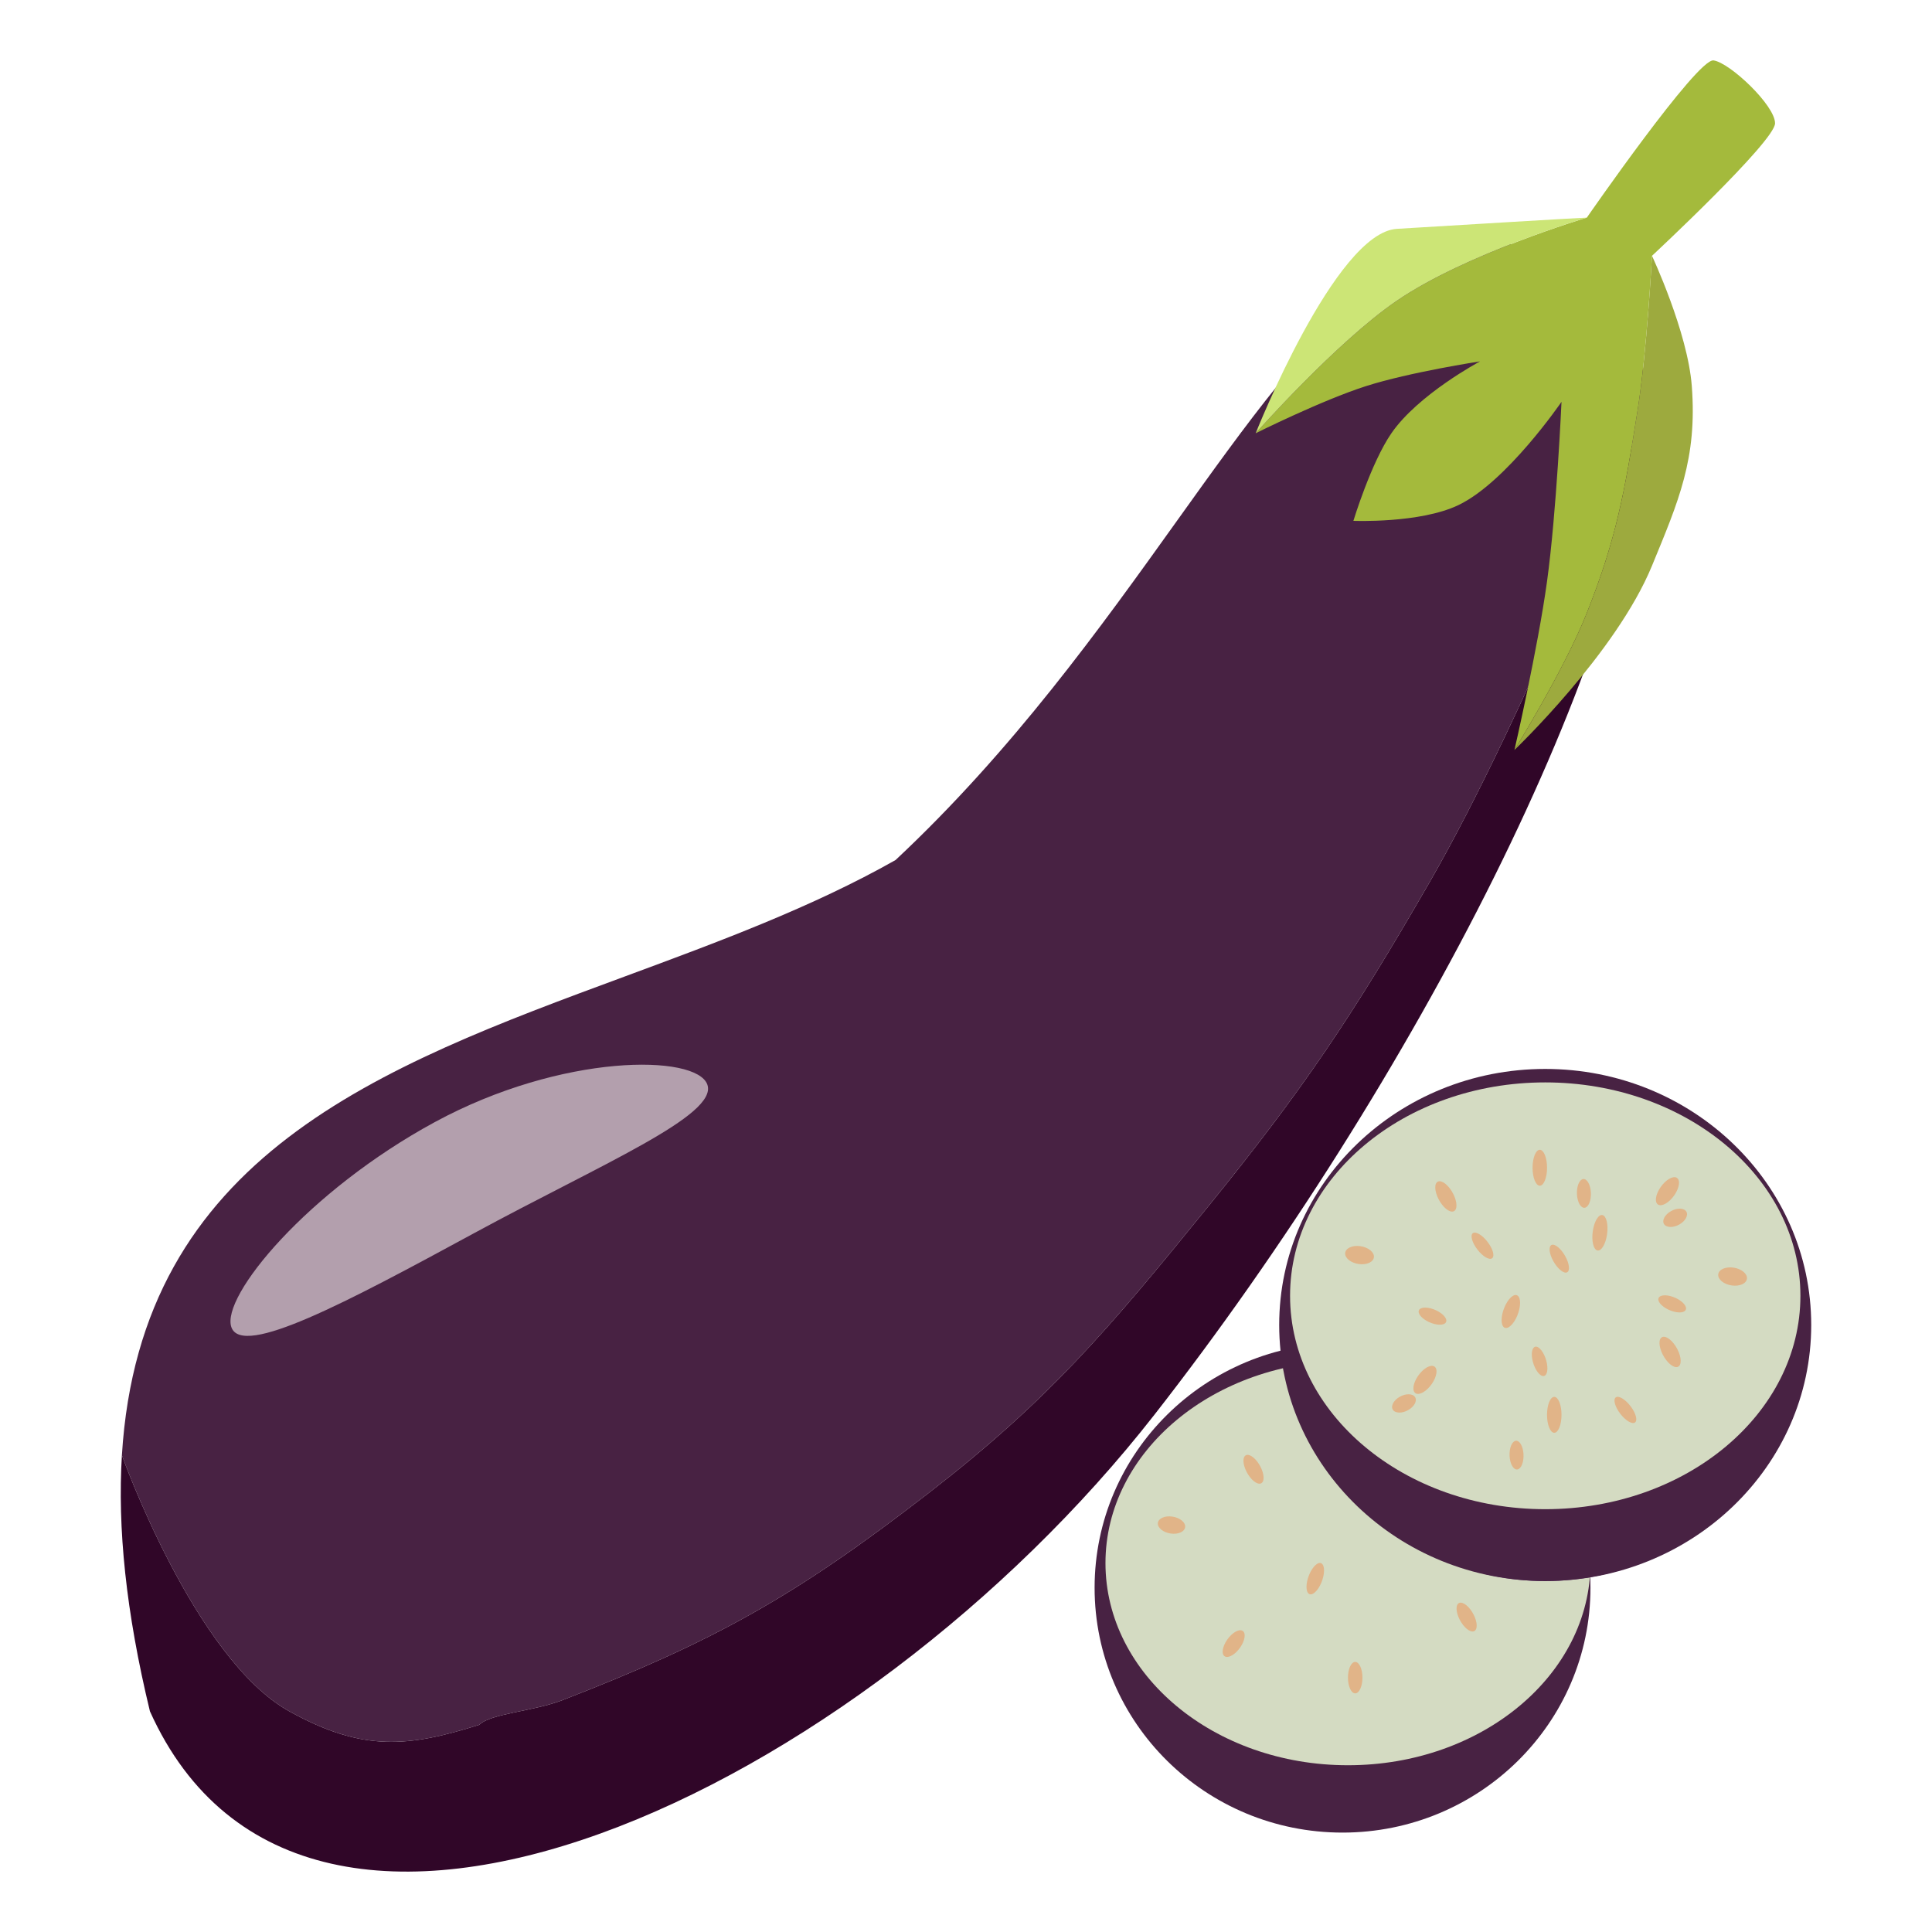
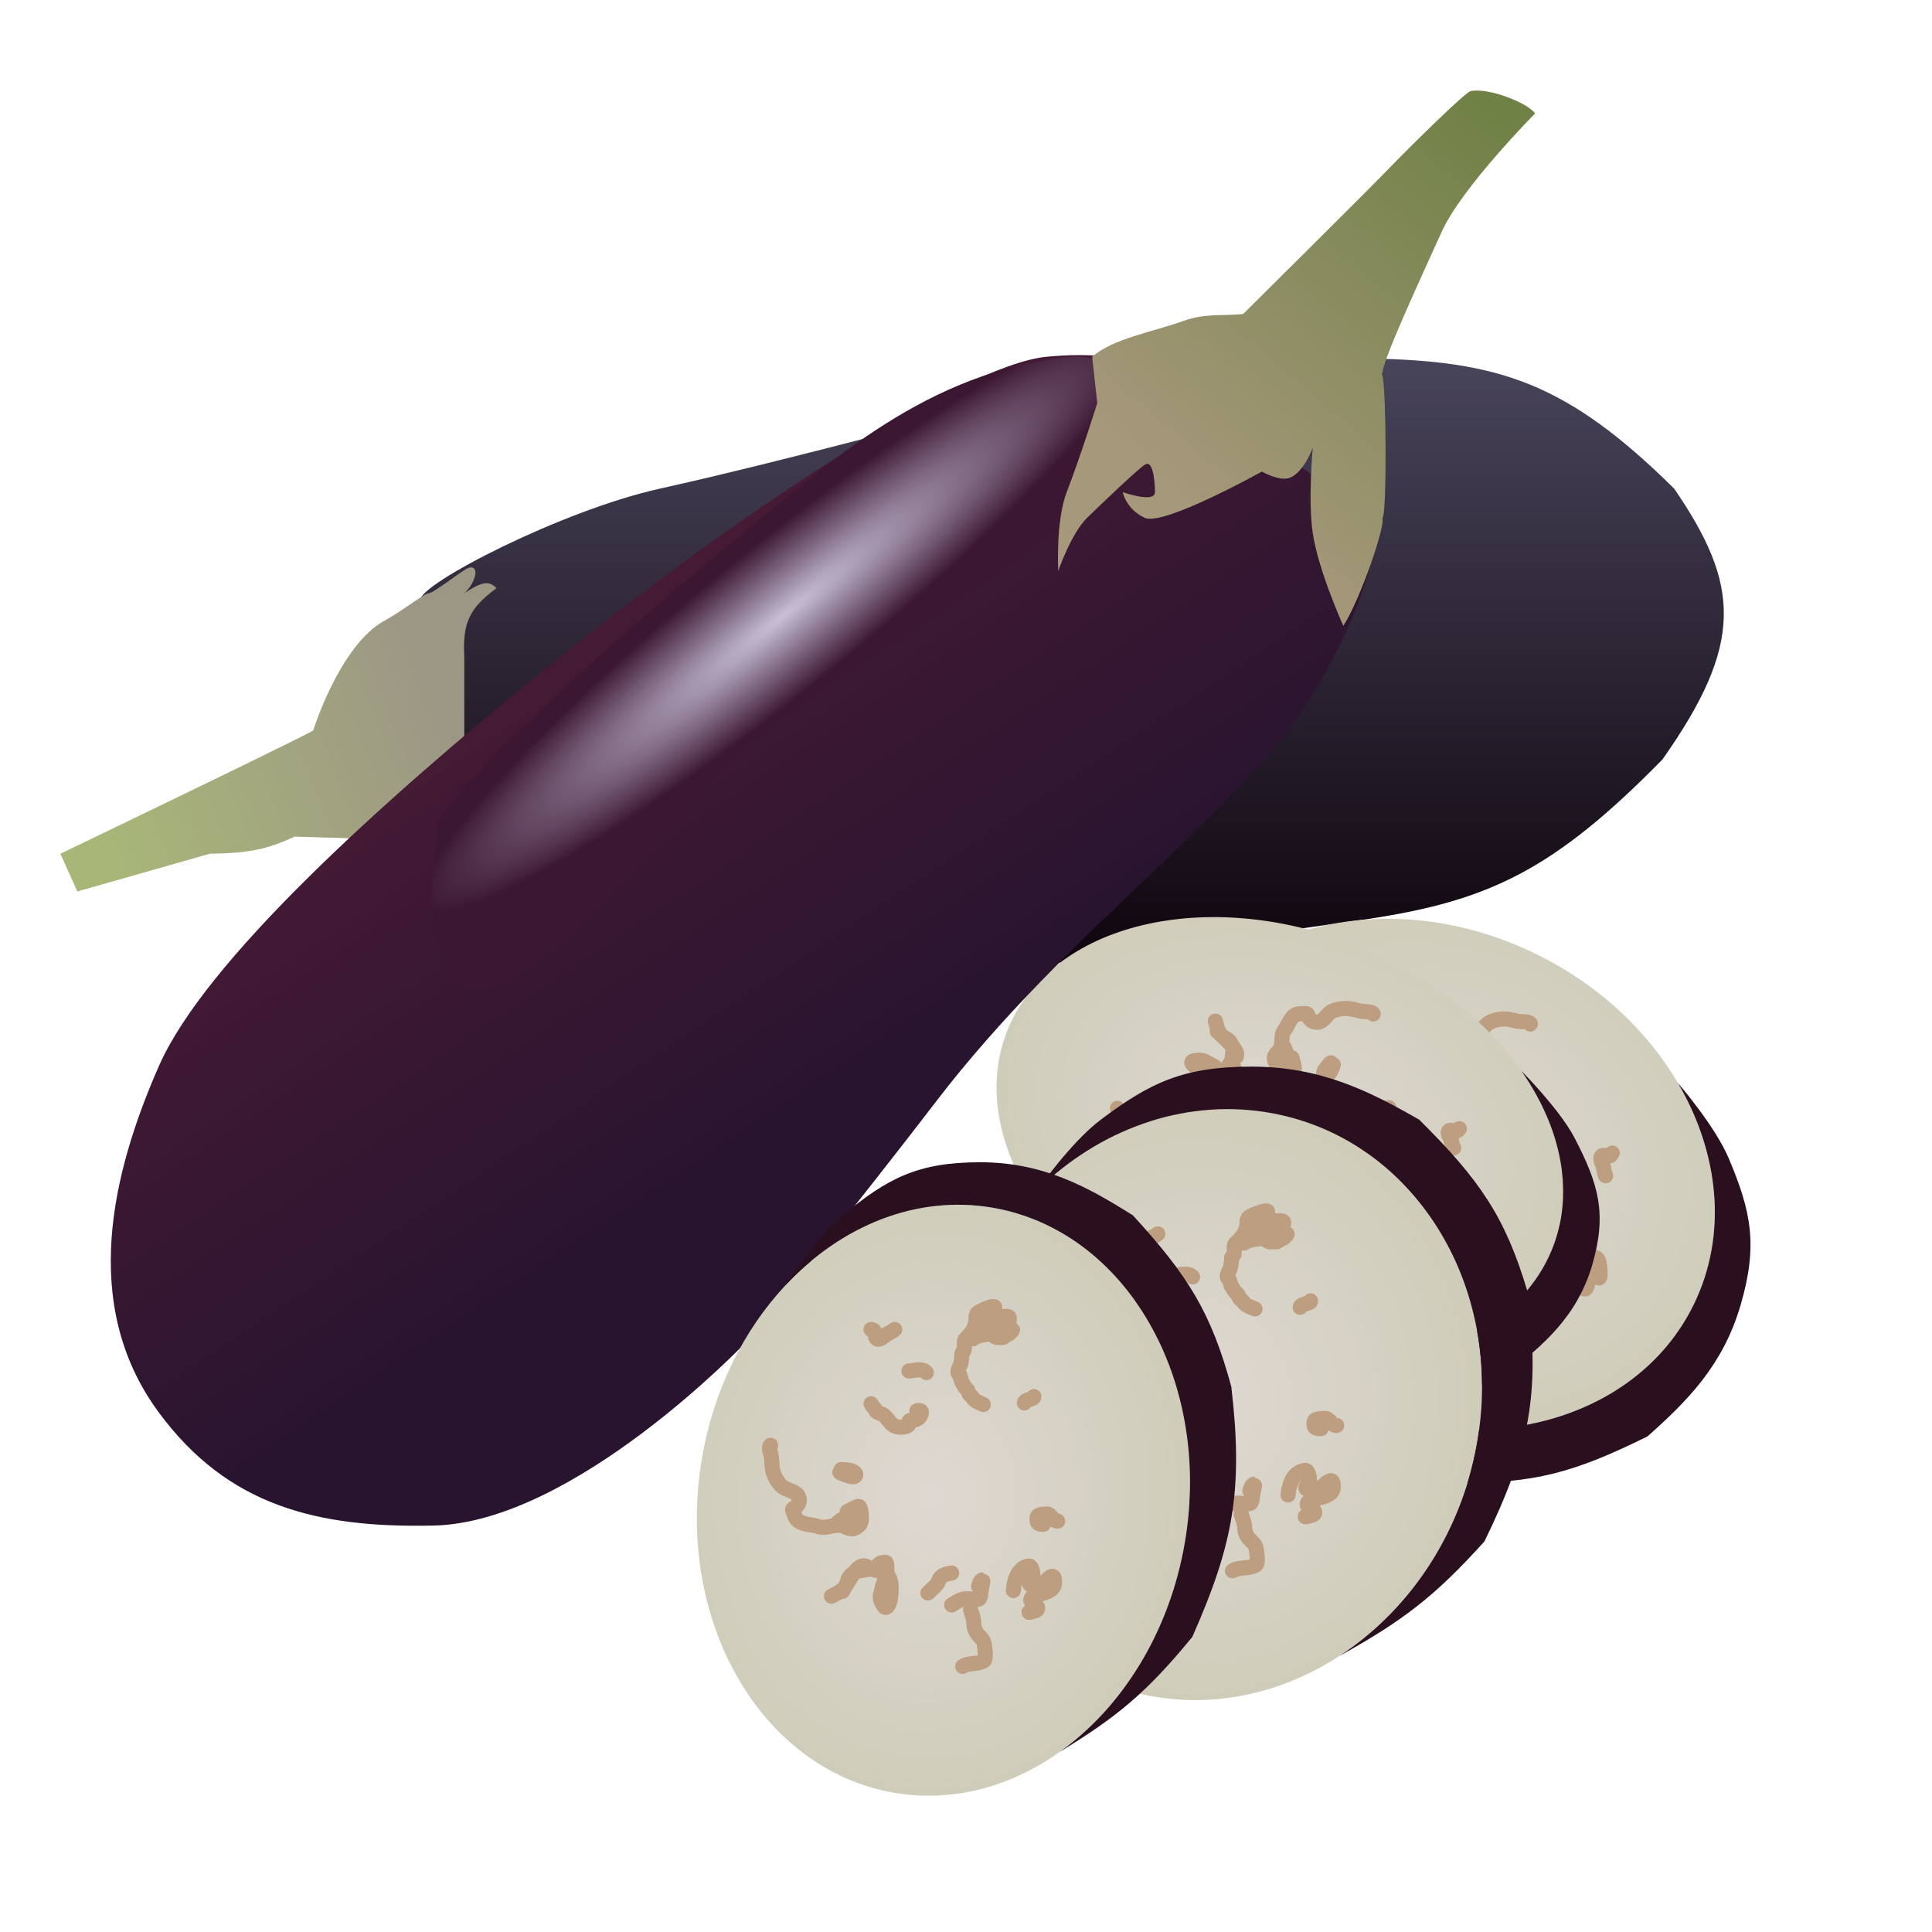
<svg xmlns="http://www.w3.org/2000/svg" width="64" height="64" viewBox="0 0 64 64" fill="none">
-   <path fill-rule="evenodd" clip-rule="evenodd" d="M54.484 13.683C54.551 11.455 54.02 9.786 52.746 8.921C47.015 6.037 43.635 10.76 39.002 17.234C36.464 20.782 33.55 24.855 29.666 28.49C26.912 30.05 23.786 31.205 20.686 32.351C12.577 35.347 4.648 38.277 4.038 48.207C4.038 48.207 6.445 54.95 9.584 56.69C12.041 58.052 13.545 57.867 15.878 57.136C16.238 56.764 17.677 56.69 18.636 56.318C23.63 54.381 26.305 52.908 30.745 49.472C34.739 46.382 36.698 44.064 40.037 39.948C43.172 36.084 44.779 33.693 47.351 29.234C50.629 23.552 54.484 13.683 54.484 13.683Z" fill="#482243" />
-   <path d="M4.967 56.69C10.123 68.148 28.527 59.294 38.239 46.868C46.817 35.892 54.253 21.418 54.484 13.683C54.484 13.683 50.629 23.552 47.351 29.234C44.779 33.693 43.172 36.084 40.037 39.948C36.698 44.064 34.739 46.382 30.745 49.472C26.305 52.908 23.63 54.381 18.636 56.318C17.677 56.69 16.238 56.764 15.878 57.136C13.545 57.867 12.041 58.052 9.584 56.69C6.445 54.95 4.038 48.207 4.038 48.207C3.891 50.597 4.168 53.391 4.967 56.69Z" fill="#300628" />
-   <path d="M50.168 24.844C50.168 24.844 53.535 21.636 54.724 18.742C55.607 16.595 56.226 15.19 56.043 12.79C55.907 10.995 54.724 8.474 54.724 8.474C54.724 8.474 54.559 11.628 54.245 13.608C53.819 16.296 53.544 17.849 52.566 20.305C51.81 22.205 50.168 24.844 50.168 24.844Z" fill="#9DAA3E" />
-   <path fill-rule="evenodd" clip-rule="evenodd" d="M52.566 7.209C52.566 7.209 48.555 8.402 46.272 9.962C44.266 11.333 41.596 14.352 41.596 14.352C41.596 14.352 43.79 13.257 45.252 12.79C46.703 12.327 49.029 11.971 49.029 11.971C49.029 11.971 46.983 13.06 46.092 14.352C45.417 15.33 44.833 17.254 44.833 17.254C44.833 17.254 47.033 17.343 48.31 16.733C49.91 15.969 51.727 13.311 51.727 13.311C51.727 13.311 51.564 16.96 51.247 19.263C50.944 21.472 50.168 24.844 50.168 24.844C50.168 24.844 51.81 22.205 52.566 20.305C53.544 17.849 53.819 16.296 54.245 13.608C54.559 11.628 54.724 8.474 54.724 8.474C54.724 8.474 58.801 4.679 58.801 4.084C58.801 3.489 57.302 2.075 56.763 2.001C56.223 1.926 52.566 7.209 52.566 7.209Z" fill="#A4BA3C" />
-   <path d="M52.566 7.209C52.422 7.209 48.31 7.457 46.272 7.581C44.233 7.705 41.596 14.352 41.596 14.352C41.596 14.352 44.266 11.333 46.272 9.962C48.555 8.402 52.566 7.209 52.566 7.209Z" fill="#CCE576" />
-   <ellipse cx="44.473" cy="52.597" rx="8.213" ry="8.11" fill="#482243" />
-   <ellipse cx="44.653" cy="51.779" rx="8.033" ry="6.697" fill="#D4DBC2" />
-   <ellipse cx="44.473" cy="47.761" rx="0.18" ry="0.595" fill="#F9F8D0" />
-   <ellipse cx="44.893" cy="55.574" rx="0.24" ry="0.521" fill="#E1B488" />
-   <ellipse cx="0.24" cy="0.545" rx="0.24" ry="0.545" transform="matrix(0.842734 0.53833 -0.383031 0.923735 43.5767 51.6626)" fill="#E1B488" />
-   <ellipse cx="0.23" cy="0.563" rx="0.23" ry="0.563" transform="matrix(0.976709 0.21457 -0.141176 0.989985 46.2297 49.2098)" fill="#F9F8D0" />
-   <ellipse cx="0.25" cy="0.526" rx="0.25" ry="0.526" transform="matrix(0.715406 -0.698709 0.535439 0.844574 48.1233 53.2982)" fill="#E1B488" />
-   <ellipse cx="0.25" cy="0.526" rx="0.25" ry="0.526" transform="matrix(0.715406 -0.698709 0.535439 0.844574 41.0642 48.4021)" fill="#E1B488" />
-   <ellipse cx="0.258" cy="0.512" rx="0.258" ry="0.512" transform="matrix(-0.612797 -0.790241 0.641882 -0.766804 40.6965 55.0429)" fill="#E1B488" />
-   <ellipse cx="0.258" cy="0.512" rx="0.258" ry="0.512" transform="matrix(-0.612797 -0.790241 0.641882 -0.766804 48.3308 49.103)" fill="#F9F8D0" />
-   <ellipse cx="0.282" cy="0.457" rx="0.282" ry="0.457" transform="matrix(0.0922623 -0.995735 0.989965 0.14131 50.0732 51.4104)" fill="#F9F8D0" />
-   <ellipse cx="0.282" cy="0.457" rx="0.282" ry="0.457" transform="matrix(0.0922623 -0.995735 0.989965 0.14131 38.3293 50.7357)" fill="#E1B488" />
-   <ellipse cx="51.188" cy="44.115" rx="8.453" ry="8.259" fill="#511F6A" />
-   <ellipse cx="51.188" cy="42.925" rx="8.453" ry="7.069" fill="#E7E6C3" />
-   <ellipse cx="51.187" cy="43.892" rx="8.812" ry="8.482" fill="#482243" />
-   <ellipse cx="51.188" cy="42.925" rx="8.453" ry="7.069" fill="#D4DBC2" />
-   <ellipse cx="51.008" cy="38.683" rx="0.24" ry="0.595" fill="#E1B488" />
-   <ellipse cx="51.487" cy="46.868" rx="0.24" ry="0.595" fill="#E1B488" />
-   <ellipse cx="0.253" cy="0.573" rx="0.253" ry="0.573" transform="matrix(0.842734 0.53833 -0.383031 0.923735 50.0549 42.7799)" fill="#E1B488" />
-   <ellipse cx="0.242" cy="0.592" rx="0.242" ry="0.592" transform="matrix(0.976709 0.21457 -0.141176 0.989985 52.8467 40.1989)" fill="#E1B488" />
-   <ellipse cx="0.263" cy="0.554" rx="0.263" ry="0.554" transform="matrix(0.715406 -0.698709 0.535439 0.844574 54.8391 44.5009)" fill="#E1B488" />
-   <ellipse cx="0.263" cy="0.554" rx="0.263" ry="0.554" transform="matrix(0.715406 -0.698709 0.535439 0.844574 47.4111 39.3491)" fill="#E1B488" />
-   <ellipse cx="0.271" cy="0.538" rx="0.271" ry="0.538" transform="matrix(-0.612797 -0.790241 0.641882 -0.766804 47.0242 46.3368)" fill="#E1B488" />
-   <ellipse cx="0.271" cy="0.538" rx="0.271" ry="0.538" transform="matrix(-0.612797 -0.790241 0.641882 -0.766804 55.0574 40.0866)" fill="#E1B488" />
-   <ellipse cx="0.297" cy="0.481" rx="0.297" ry="0.481" transform="matrix(0.0922623 -0.995735 0.989965 0.14131 56.8906 42.5145)" fill="#E1B488" />
-   <ellipse cx="0.297" cy="0.481" rx="0.297" ry="0.481" transform="matrix(0.0922623 -0.995735 0.989965 0.14131 44.5332 41.8045)" fill="#E1B488" />
-   <ellipse cx="49.109" cy="41.266" rx="0.211" ry="0.524" transform="rotate(-37.6781 49.109 41.2661)" fill="#E1B488" />
-   <ellipse cx="53.843" cy="46.706" rx="0.211" ry="0.524" transform="rotate(-37.6781 53.8426 46.7058)" fill="#E1B488" />
-   <ellipse cx="0.223" cy="0.504" rx="0.223" ry="0.504" transform="matrix(0.996028 -0.0890341 0.261457 0.965215 50.6477 44.63)" fill="#E1B488" />
-   <ellipse cx="0.213" cy="0.521" rx="0.213" ry="0.521" transform="matrix(0.904174 -0.427165 0.493368 0.869821 51.2036 41.3326)" fill="#E1B488" />
-   <ellipse cx="0.232" cy="0.487" rx="0.232" ry="0.487" transform="matrix(0.139145 -0.990272 0.940001 0.341171 54.9033 43.2561)" fill="#E1B488" />
-   <ellipse cx="0.232" cy="0.487" rx="0.232" ry="0.487" transform="matrix(0.139145 -0.990272 0.940001 0.341171 46.9631 43.6631)" fill="#E1B488" />
-   <ellipse cx="0.239" cy="0.473" rx="0.239" ry="0.473" transform="matrix(-0.968017 -0.250885 0.0393331 -0.999226 50.4502 48.7353)" fill="#E1B488" />
-   <ellipse cx="0.239" cy="0.473" rx="0.239" ry="0.473" transform="matrix(-0.968017 -0.250885 0.0393331 -0.999226 52.6821 40.0659)" fill="#E1B488" />
-   <ellipse cx="0.261" cy="0.423" rx="0.261" ry="0.423" transform="matrix(-0.535596 -0.844475 0.869887 -0.49325 55.2637 40.7705)" fill="#E1B488" />
-   <ellipse cx="0.261" cy="0.423" rx="0.261" ry="0.423" transform="matrix(-0.535596 -0.844475 0.869887 -0.49325 46.2798 46.9195)" fill="#E1B488" />
-   <path d="M23.432 35.93C23.79 36.947 19.914 38.565 15.698 40.854C11.481 43.143 8.024 44.983 7.665 43.966C7.307 42.95 10.184 39.461 14.401 37.172C18.617 34.884 23.074 34.914 23.432 35.93Z" fill="#B39FAD" />
+   <path d="M21.845 16.19C18.634 16.902 13.908 19.331 13.918 19.88V28.623L28.928 32.767L45.343 30.439C49.318 29.834 51.468 28.829 55.069 25.16C57.791 21.303 57.638 19.372 55.462 16.19C51.907 12.671 49.642 11.947 45.343 11.876L32.863 13.408C32.863 13.408 26.177 15.23 21.845 16.19Z" fill="url(#paint0_linear_186_72)" />
+   <path d="M43.819 46.185C41.115 44.854 39.196 42.643 38.372 40.248C37.724 38.364 37.755 36.367 38.617 34.595C40.575 30.571 46.079 29.237 50.91 31.615C52.969 32.628 54.573 34.151 55.584 35.877C56.948 38.203 57.236 40.896 56.112 43.205C54.154 47.229 48.65 48.563 43.819 46.185Z" fill="url(#paint1_radial_186_72)" />
+   <path d="M56.112 43.205C54.154 47.229 48.65 48.563 43.819 46.185C41.115 44.854 39.196 42.643 38.372 40.248C38.94 42.392 39.427 43.554 40.759 45.528C43.298 47.703 44.921 48.529 48.271 49.108C50.797 49.161 52.171 48.773 54.575 47.583C55.897 46.409 57.08 45.223 57.661 43.228C58.243 41.233 58.007 40.121 57.263 38.364C56.806 37.285 55.584 35.877 55.584 35.877C56.948 38.203 57.236 40.896 56.112 43.205Z" fill="#2A101F" />
+   <path d="M49.676 42.382C49.796 42.435 49.687 42.713 49.789 42.743" stroke="#BD9E81" stroke-width="0.5" stroke-linecap="round" />
+   <path d="M50.007 41.061C50.085 40.977 50.169 40.846 50.28 40.802C50.321 40.786 50.391 40.766 50.424 40.736C50.483 40.682 50.576 40.732 50.653 40.677C50.728 40.623 50.82 40.622 50.908 40.592C50.969 40.571 51.141 40.612 51.179 40.578C51.286 40.484 51.441 40.708 51.544 40.752C51.63 40.788 51.711 40.83 51.8 40.857C51.868 40.877 51.864 40.954 51.917 40.973C51.974 40.994 52.034 41.008 52.093 41.026C52.234 41.068 52.219 41.087 52.296 41.219C52.385 41.375 52.506 41.502 52.665 41.59C52.761 41.643 52.895 41.639 52.948 41.744C52.979 41.804 53.059 42.375 52.96 42.333C52.77 42.252 52.672 42.224 52.613 42.427C52.596 42.482 52.577 42.667 52.522 42.697C52.481 42.719 52.356 42.633 52.311 42.619C52.13 42.565 52.121 42.54 52.117 42.346C52.114 42.179 52.117 42.083 52.16 41.919C52.192 41.795 52.23 41.55 52.194 41.426C52.174 41.355 52.146 41.34 52.213 41.362C52.287 41.386 52.376 41.396 52.437 41.446C52.542 41.533 52.877 42.263 52.542 42.108C52.314 42.003 52.315 41.836 52.321 41.615C52.325 41.483 52.43 41.867 52.423 41.999C52.419 42.09 52.429 42.201 52.404 42.289C52.389 42.342 52.322 42.35 52.296 42.398C52.272 42.444 52.252 42.541 52.176 42.518C52.11 42.499 52.083 42.394 52.093 42.336C52.102 42.28 52.061 42.08 52.013 42.236C51.987 42.319 51.976 42.424 51.988 42.509C51.997 42.575 52.099 42.741 52.099 42.674C52.1 42.552 51.914 42.414 51.942 42.291C51.955 42.237 51.972 42.182 51.989 42.129C52.019 42.042 52.1 42.039 52.158 41.973C52.247 41.871 52.393 41.792 52.449 41.677" stroke="#BD9E81" stroke-width="0.5" stroke-linecap="round" />
+   <path d="M53.189 38.949C53.127 38.821 53.138 38.675 53.076 38.546C53.045 38.481 52.98 38.313 53.09 38.277C53.171 38.251 53.212 38.34 53.281 38.279C53.303 38.26 53.33 38.295 53.352 38.276C53.378 38.252 53.391 38.225 53.408 38.196" stroke="#BD9E81" stroke-width="0.5" stroke-linecap="round" />
+   <path d="M51.75 39.013C51.709 39.191 51.728 39.474 51.539 39.551" stroke="#BD9E81" stroke-width="0.5" stroke-linecap="round" />
+   <path d="M50.42 38.891C50.413 39.044 50.36 39.067 50.237 38.958C50.159 38.888 50.152 38.78 50.158 38.676C50.161 38.643 50.196 38.59 50.178 38.558C50.155 38.516 50.081 38.538 50.056 38.497C49.993 38.396 50.056 38.21 50.103 38.117C50.202 37.919 50.436 37.914 50.597 37.797C50.669 37.744 50.731 37.591 50.816 37.586C50.906 37.581 50.986 37.516 51.071 37.501" stroke="#BD9E81" stroke-width="0.5" stroke-linecap="round" />
+   <path d="M49.199 35.962C49.256 35.723 49.088 36.013 49.032 36.078C49.008 36.105 48.912 36.266 48.938 36.315C49.005 36.438 49.138 36.269 49.164 36.222C49.213 36.134 49.35 35.741 49.235 36.027" stroke="#BD9E81" stroke-width="0.5" stroke-linecap="round" />
+   <path d="M47.898 35.739C47.864 35.58 47.978 36.138 47.963 36.153C47.9 36.214 47.642 36.154 47.566 36.132C47.387 36.079 47.33 35.99 47.304 35.811C47.28 35.641 47.508 35.461 47.606 35.337C47.672 35.255 47.742 35.717 47.758 35.793C47.771 35.854 47.675 36.167 47.628 36.105C47.529 35.975 47.548 35.725 47.535 35.571C47.52 35.398 47.567 35.285 47.583 35.124C47.601 34.956 47.594 34.816 47.697 34.672C47.834 34.48 47.915 34.111 48.162 34.043C48.242 34.022 48.314 34.026 48.394 34.018C48.493 34.009 48.481 34.017 48.513 34.12C48.556 34.259 48.664 34.342 48.814 34.33C49.002 34.314 49.132 34.017 49.278 33.911C49.427 33.802 49.67 33.751 49.854 33.755C50.039 33.758 50.196 33.831 50.377 33.843C50.444 33.848 50.678 33.833 50.694 33.922" stroke="#BD9E81" stroke-width="0.5" stroke-linecap="round" />
+   <path d="M45.382 34.445C45.421 34.633 45.441 34.875 45.592 35.014C45.66 35.077 45.749 35.109 45.811 35.179C45.898 35.279 45.938 35.468 45.918 35.597C45.893 35.762 45.879 35.939 45.887 36.106C45.891 36.199 45.986 36.273 45.97 36.355C45.954 36.439 45.981 36.512 45.87 36.495C45.635 36.46 45.438 36.336 45.26 36.186C45.186 36.125 45.099 36.105 45.025 36.044C44.944 35.978 44.786 35.959 44.69 35.987C44.641 36.001 44.545 36.006 44.528 36.062C44.498 36.165 44.731 36.286 44.801 36.314C45.139 36.45 45.558 36.609 45.741 36.19C45.811 36.029 45.849 35.963 45.98 35.849C46.148 35.702 45.959 35.425 45.853 35.307C45.717 35.156 45.572 34.975 45.43 34.842" stroke="#BD9E81" stroke-width="0.5" stroke-linecap="round" />
+   <path d="M44.589 37.54C44.654 37.66 44.708 37.792 44.782 37.907C44.825 37.972 44.889 37.996 44.937 38.053C45.032 38.166 45.017 38.345 44.997 38.48" stroke="#BD9E81" stroke-width="0.5" stroke-linecap="round" />
+   <path d="M43.993 38.182C44.037 38.355 44.102 38.536 44.05 38.714C44.016 38.831 43.96 38.942 43.928 39.06C43.897 39.178 44.124 39.223 44.209 39.271C44.236 39.286 44.494 39.417 44.496 39.411C44.527 39.325 44.375 39.239 44.322 39.208" stroke="#BD9E81" stroke-width="0.5" stroke-linecap="round" />
+   <path d="M43.666 38.74C43.513 38.74 43.358 38.753 43.21 38.713C43.106 38.685 42.983 38.682 42.881 38.716C42.704 38.774 42.637 38.873 42.448 38.848C42.364 38.837 41.97 38.789 41.939 38.681C41.872 38.452 42.03 38.196 41.955 37.958" stroke="#BD9E81" stroke-width="0.5" stroke-linecap="round" />
+   <path d="M43.875 40.276C44.168 40.394 44.561 40.618 44.505 40.997C44.487 41.115 44.138 41.06 44.077 40.985C44.033 40.93 43.938 40.777 43.886 40.902C43.83 41.039 43.804 41.215 43.86 41.357C43.891 41.437 44.09 41.729 43.846 41.685C43.612 41.643 43.551 41.548 43.518 41.313C43.499 41.181 43.584 40.771 43.412 40.74C43.294 40.719 43.21 40.921 43.093 40.886C43.019 40.864 43.035 40.729 43.035 40.669C43.034 40.579 43.049 40.515 43.06 40.634" stroke="#BD9E81" stroke-width="0.5" stroke-linecap="round" />
+   <path d="M45.681 41.85C45.741 41.666 45.778 41.645 45.955 41.713C46.055 41.752 45.992 41.967 45.978 42.043C45.95 42.196 45.696 42.173 45.65 42.332" stroke="#BD9E81" stroke-width="0.5" stroke-linecap="round" />
+   <path d="M39.185 43.887C36.461 42.628 34.475 40.642 33.565 38.543C32.85 36.891 32.8 35.169 33.581 33.676C35.355 30.286 40.74 29.36 45.609 31.608C47.683 32.566 49.329 33.945 50.398 35.475C51.838 37.537 52.231 39.872 51.213 41.818C49.439 45.209 44.054 46.135 39.185 43.887Z" fill="url(#paint2_radial_186_72)" />
+   <path d="M51.213 41.818C49.439 45.209 44.054 46.135 39.185 43.887C36.461 42.628 34.475 40.642 33.565 38.543C34.212 40.415 34.74 41.438 36.135 43.195C38.731 45.175 40.368 45.953 43.701 46.59C46.199 46.739 47.542 46.46 49.87 45.532C51.128 44.573 52.25 43.598 52.745 41.901C53.239 40.204 52.961 39.235 52.156 37.688C51.661 36.74 50.398 35.475 50.398 35.475C51.838 37.537 52.231 39.872 51.213 41.818Z" fill="#2A101F" />
+   <path d="M44.821 40.845C44.942 40.896 44.846 41.131 44.948 41.161" stroke="#BD9E81" stroke-width="0.5" stroke-linecap="round" />
+   <path d="M45.095 39.719C45.169 39.65 45.246 39.541 45.354 39.507C45.394 39.495 45.462 39.48 45.493 39.456C45.55 39.412 45.644 39.458 45.718 39.414C45.79 39.371 45.881 39.374 45.967 39.351C46.026 39.336 46.198 39.378 46.234 39.351C46.335 39.274 46.497 39.473 46.602 39.515C46.688 39.55 46.769 39.59 46.859 39.616C46.927 39.636 46.925 39.703 46.978 39.721C47.036 39.742 47.096 39.757 47.154 39.774C47.295 39.816 47.282 39.832 47.362 39.949C47.457 40.087 47.582 40.202 47.743 40.284C47.839 40.334 47.971 40.336 48.028 40.428C48.061 40.482 48.163 40.977 48.064 40.937C47.873 40.859 47.775 40.831 47.724 41.004C47.71 41.051 47.698 41.209 47.645 41.233C47.606 41.251 47.479 41.171 47.434 41.157C47.252 41.103 47.243 41.081 47.231 40.914C47.222 40.77 47.221 40.687 47.256 40.547C47.283 40.441 47.31 40.232 47.271 40.123C47.248 40.061 47.22 40.047 47.287 40.069C47.361 40.093 47.449 40.105 47.511 40.151C47.619 40.23 47.978 40.873 47.641 40.726C47.412 40.626 47.406 40.482 47.404 40.292C47.402 40.178 47.521 40.513 47.52 40.627C47.519 40.705 47.534 40.802 47.513 40.876C47.499 40.921 47.433 40.925 47.41 40.966C47.389 41.005 47.373 41.087 47.297 41.065C47.23 41.045 47.2 40.954 47.207 40.904C47.214 40.857 47.166 40.682 47.124 40.815C47.102 40.885 47.095 40.975 47.11 41.05C47.121 41.106 47.229 41.253 47.227 41.196C47.222 41.091 47.033 40.964 47.056 40.859C47.066 40.813 47.081 40.766 47.096 40.722C47.122 40.647 47.202 40.649 47.257 40.594C47.341 40.51 47.482 40.447 47.532 40.351" stroke="#BD9E81" stroke-width="0.5" stroke-linecap="round" />
+   <path d="M48.155 38.027C48.089 37.914 48.094 37.789 48.027 37.675C47.994 37.618 47.924 37.47 48.031 37.444C48.109 37.424 48.154 37.503 48.219 37.453C48.24 37.437 48.268 37.469 48.289 37.453C48.314 37.434 48.326 37.411 48.342 37.386" stroke="#BD9E81" stroke-width="0.5" stroke-linecap="round" />
+   <path d="M46.735 38.024C46.702 38.176 46.732 38.42 46.548 38.479" stroke="#BD9E81" stroke-width="0.5" stroke-linecap="round" />
+   <path d="M45.417 37.864C45.417 37.996 45.365 38.014 45.239 37.914C45.159 37.851 45.147 37.758 45.15 37.669C45.151 37.64 45.183 37.596 45.164 37.567C45.14 37.53 45.068 37.546 45.041 37.51C44.976 37.42 45.03 37.262 45.073 37.184C45.163 37.017 45.394 37.022 45.548 36.928C45.618 36.885 45.673 36.755 45.756 36.755C45.844 36.754 45.921 36.701 46.005 36.692" stroke="#BD9E81" stroke-width="0.5" stroke-linecap="round" />
+   <path d="M44.093 35.288C44.14 35.084 43.986 35.328 43.933 35.38C43.91 35.403 43.822 35.538 43.85 35.582C43.921 35.69 44.045 35.55 44.069 35.51C44.114 35.437 44.234 35.103 44.131 35.345" stroke="#BD9E81" stroke-width="0.5" stroke-linecap="round" />
+   <path d="M42.8 35.042C42.76 34.904 42.895 35.39 42.88 35.402C42.82 35.452 42.563 35.39 42.487 35.367C42.309 35.315 42.248 35.236 42.215 35.08C42.184 34.933 42.403 34.786 42.495 34.684C42.556 34.615 42.645 35.017 42.664 35.083C42.679 35.136 42.596 35.402 42.547 35.347C42.445 35.231 42.454 35.016 42.434 34.882C42.412 34.733 42.454 34.637 42.464 34.499C42.474 34.354 42.462 34.234 42.558 34.114C42.685 33.954 42.751 33.639 42.992 33.59C43.07 33.575 43.142 33.581 43.221 33.578C43.318 33.574 43.306 33.581 43.342 33.671C43.39 33.792 43.5 33.869 43.648 33.864C43.833 33.858 43.949 33.607 44.09 33.522C44.233 33.434 44.471 33.4 44.653 33.41C44.836 33.421 44.994 33.49 45.173 33.508C45.24 33.515 45.47 33.511 45.49 33.589" stroke="#BD9E81" stroke-width="0.5" stroke-linecap="round" />
+   <path d="M40.261 33.824C40.307 33.987 40.337 34.196 40.491 34.323C40.56 34.38 40.65 34.411 40.714 34.474C40.804 34.563 40.851 34.728 40.837 34.839C40.819 34.98 40.811 35.132 40.826 35.277C40.834 35.357 40.931 35.425 40.919 35.495C40.906 35.567 40.935 35.631 40.825 35.612C40.592 35.572 40.392 35.457 40.21 35.32C40.135 35.264 40.048 35.243 39.972 35.188C39.89 35.128 39.733 35.105 39.639 35.125C39.591 35.135 39.496 35.135 39.482 35.183C39.456 35.271 39.692 35.385 39.761 35.412C40.101 35.543 40.521 35.697 40.685 35.343C40.748 35.207 40.783 35.151 40.908 35.058C41.068 34.939 40.87 34.692 40.76 34.586C40.62 34.451 40.47 34.288 40.324 34.167" stroke="#BD9E81" stroke-width="0.5" stroke-linecap="round" />
+   <path d="M39.601 36.461C39.671 36.567 39.729 36.683 39.807 36.785C39.852 36.843 39.917 36.867 39.966 36.917C40.064 37.019 40.056 37.172 40.043 37.288" stroke="#BD9E81" stroke-width="0.5" stroke-linecap="round" />
+   <path d="M39.037 36.99C39.087 37.141 39.159 37.3 39.115 37.452C39.086 37.551 39.034 37.644 39.008 37.745C38.982 37.845 39.208 37.893 39.294 37.938C39.321 37.952 39.582 38.076 39.584 38.071C39.611 37.998 39.457 37.917 39.403 37.888" stroke="#BD9E81" stroke-width="0.5" stroke-linecap="round" />
+   <path d="M38.737 37.458C38.587 37.452 38.434 37.457 38.285 37.416C38.182 37.388 38.06 37.38 37.961 37.405C37.789 37.448 37.726 37.53 37.539 37.502C37.454 37.489 37.064 37.431 37.028 37.337C36.953 37.136 37.099 36.922 37.016 36.714" stroke="#BD9E81" stroke-width="0.5" stroke-linecap="round" />
+   <path d="M39.004 38.791C39.298 38.905 39.695 39.115 39.655 39.439C39.642 39.54 39.295 39.478 39.232 39.411C39.186 39.362 39.086 39.226 39.04 39.332C38.99 39.448 38.972 39.599 39.032 39.723C39.066 39.793 39.275 40.054 39.032 40.006C38.799 39.96 38.734 39.876 38.692 39.672C38.669 39.557 38.737 39.207 38.565 39.173C38.447 39.15 38.373 39.321 38.255 39.286C38.181 39.264 38.192 39.148 38.19 39.096C38.185 39.019 38.197 38.964 38.213 39.067" stroke="#BD9E81" stroke-width="0.5" stroke-linecap="round" />
+   <path d="M40.853 40.223C40.905 40.067 40.941 40.05 41.118 40.116C41.219 40.154 41.165 40.337 41.154 40.402C41.132 40.533 40.881 40.502 40.841 40.638" stroke="#BD9E81" stroke-width="0.5" stroke-linecap="round" />
+   <path d="M48.911 47.907C48.355 50.903 46.627 53.387 44.362 54.861C42.581 56.02 40.466 56.554 38.33 56.219C33.479 55.458 30.351 50.503 31.343 45.151C31.765 42.872 32.868 40.888 34.369 39.42C36.392 37.443 39.139 36.403 41.923 36.84C46.775 37.601 49.903 42.556 48.911 47.907Z" fill="url(#paint3_radial_186_72)" />
+   <path d="M41.923 36.84C46.775 37.601 49.903 42.556 48.911 47.907C48.355 50.903 46.627 53.387 44.362 54.861C46.442 53.705 47.514 52.905 49.176 51.058C50.672 47.984 51.034 46.178 50.596 42.77C49.861 40.308 49.022 39.086 47.016 37.093C45.365 36.144 43.745 35.333 41.462 35.333C39.178 35.333 38.081 35.876 36.463 37.093C35.47 37.839 34.369 39.42 34.369 39.42C36.392 37.443 39.139 36.403 41.923 36.84Z" fill="#2A101F" />
+   <path d="M43.07 43.307C43.088 43.175 43.415 43.203 43.415 43.095" stroke="#BD9E81" stroke-width="0.5" stroke-linecap="round" />
+   <path d="M41.575 43.359C41.462 43.308 41.298 43.263 41.217 43.169C41.187 43.133 41.144 43.071 41.102 43.048C41.027 43.006 41.05 42.902 40.968 42.842C40.888 42.785 40.858 42.696 40.798 42.619C40.757 42.566 40.747 42.388 40.7 42.36C40.567 42.284 40.755 42.07 40.768 41.958C40.779 41.864 40.798 41.774 40.798 41.68C40.798 41.609 40.881 41.591 40.885 41.534C40.889 41.473 40.885 41.41 40.885 41.349C40.885 41.201 40.91 41.209 41.025 41.098C41.162 40.967 41.258 40.814 41.3 40.635C41.326 40.528 41.28 40.399 41.374 40.318C41.428 40.27 42.004 40.032 41.99 40.14C41.964 40.347 41.965 40.45 42.198 40.45C42.261 40.45 42.462 40.417 42.511 40.462C42.547 40.495 42.495 40.64 42.495 40.688C42.495 40.879 42.471 40.894 42.268 40.953C42.093 41.003 41.991 41.027 41.805 41.032C41.664 41.036 41.394 41.069 41.275 41.138C41.206 41.177 41.199 41.209 41.201 41.138C41.203 41.059 41.186 40.971 41.22 40.897C41.279 40.77 41.943 40.24 41.885 40.609C41.845 40.859 41.669 40.905 41.434 40.961C41.294 40.995 41.665 40.785 41.807 40.754C41.904 40.733 42.018 40.691 42.118 40.691C42.178 40.691 42.208 40.754 42.267 40.764C42.323 40.775 42.431 40.767 42.431 40.847C42.431 40.917 42.33 40.972 42.265 40.979C42.204 40.986 42.005 41.082 42.185 41.085C42.281 41.086 42.394 41.067 42.481 41.032C42.547 41.005 42.69 40.859 42.62 40.878C42.49 40.912 42.403 41.13 42.265 41.138C42.204 41.141 42.14 41.14 42.08 41.138C41.978 41.134 41.95 41.056 41.862 41.019C41.727 40.961 41.598 40.842 41.46 40.82" stroke="#BD9E81" stroke-width="0.5" stroke-linecap="round" />
+   <path d="M38.355 40.873C38.239 40.969 38.082 41 37.965 41.096C37.907 41.145 37.75 41.254 37.678 41.158C37.624 41.088 37.705 41.022 37.62 40.973C37.593 40.957 37.622 40.921 37.594 40.906C37.562 40.887 37.528 40.881 37.492 40.873" stroke="#BD9E81" stroke-width="0.5" stroke-linecap="round" />
+   <path d="M38.872 42.248C39.073 42.238 39.364 42.141 39.505 42.301" stroke="#BD9E81" stroke-width="0.5" stroke-linecap="round" />
+   <path d="M39.16 43.571C39.324 43.535 39.365 43.58 39.288 43.73C39.239 43.825 39.128 43.863 39.016 43.886C38.98 43.893 38.914 43.874 38.885 43.9C38.848 43.934 38.895 44 38.86 44.035C38.772 44.125 38.557 44.116 38.444 44.097C38.205 44.057 38.126 43.832 37.952 43.709C37.873 43.654 37.693 43.637 37.661 43.556C37.628 43.471 37.535 43.412 37.492 43.333" stroke="#BD9E81" stroke-width="0.5" stroke-linecap="round" />
+   <path d="M36.456 45.581C36.187 45.594 36.545 45.674 36.63 45.711C36.666 45.726 36.867 45.774 36.91 45.734C37.018 45.635 36.799 45.554 36.74 45.542C36.633 45.519 36.176 45.497 36.514 45.528" stroke="#BD9E81" stroke-width="0.5" stroke-linecap="round" />
+   <path d="M36.629 46.904C36.472 46.982 37.024 46.714 37.044 46.725C37.129 46.769 37.147 47.035 37.147 47.115C37.147 47.303 37.071 47.384 36.891 47.459C36.719 47.531 36.458 47.361 36.297 47.301C36.19 47.261 36.655 47.061 36.73 47.024C36.79 46.995 37.149 46.999 37.099 47.063C36.993 47.195 36.724 47.247 36.565 47.304C36.389 47.367 36.254 47.354 36.08 47.383C35.897 47.413 35.752 47.459 35.568 47.401C35.323 47.322 34.908 47.347 34.76 47.127C34.712 47.056 34.694 46.985 34.661 46.91C34.62 46.817 34.632 46.826 34.731 46.766C34.864 46.685 34.918 46.557 34.858 46.415C34.782 46.237 34.429 46.196 34.271 46.084C34.11 45.97 33.98 45.749 33.926 45.57C33.872 45.39 33.899 45.217 33.856 45.038C33.84 44.972 33.751 44.749 33.84 44.709" stroke="#BD9E81" stroke-width="0.5" stroke-linecap="round" />
+   <path d="M36.055 49.708C36.24 49.617 36.488 49.529 36.588 49.343C36.633 49.26 36.639 49.165 36.694 49.085C36.771 48.972 36.958 48.88 37.099 48.863C37.281 48.84 37.472 48.805 37.646 48.75C37.742 48.719 37.791 48.606 37.882 48.598C37.975 48.59 38.044 48.544 38.061 48.656C38.097 48.894 38.029 49.12 37.927 49.334C37.885 49.423 37.891 49.513 37.85 49.602C37.806 49.699 37.836 49.857 37.895 49.943C37.925 49.986 37.96 50.078 38.024 50.078C38.143 50.078 38.197 49.818 38.205 49.743C38.242 49.377 38.279 48.926 37.78 48.867C37.588 48.844 37.507 48.826 37.346 48.732C37.138 48.611 36.906 48.872 36.815 49.008C36.699 49.182 36.553 49.373 36.457 49.549" stroke="#BD9E81" stroke-width="0.5" stroke-linecap="round" />
+   <path d="M39.562 49.602C39.669 49.504 39.791 49.416 39.888 49.311C39.944 49.251 39.949 49.182 39.994 49.12C40.084 48.996 40.276 48.96 40.425 48.941" stroke="#BD9E81" stroke-width="0.5" stroke-linecap="round" />
+   <path d="M40.425 49.999C40.594 49.907 40.764 49.793 40.968 49.793C41.102 49.793 41.236 49.816 41.37 49.813C41.504 49.81 41.48 49.578 41.505 49.481C41.512 49.452 41.569 49.164 41.562 49.164C41.462 49.158 41.419 49.33 41.403 49.39" stroke="#BD9E81" stroke-width="0.5" stroke-linecap="round" />
+   <path d="M41.116 50.157C41.164 50.305 41.226 50.452 41.231 50.607C41.234 50.715 41.269 50.835 41.336 50.924C41.453 51.079 41.578 51.117 41.611 51.306C41.626 51.392 41.699 51.786 41.595 51.847C41.374 51.977 41.055 51.896 40.828 52.035" stroke="#BD9E81" stroke-width="0.5" stroke-linecap="round" />
+   <path d="M42.668 49.523C42.701 49.205 42.814 48.761 43.23 48.708C43.36 48.692 43.411 49.046 43.352 49.126C43.308 49.184 43.176 49.32 43.325 49.334C43.486 49.35 43.68 49.325 43.812 49.232C43.886 49.179 44.132 48.903 44.162 49.152C44.19 49.39 44.11 49.477 43.873 49.575C43.739 49.63 43.281 49.664 43.302 49.84C43.317 49.96 43.556 49.984 43.556 50.107C43.556 50.185 43.409 50.208 43.345 50.225C43.251 50.251 43.179 50.255 43.301 50.21" stroke="#BD9E81" stroke-width="0.5" stroke-linecap="round" />
+   <path d="M43.761 47.327C43.548 47.321 43.515 47.291 43.531 47.101C43.54 46.992 43.786 46.992 43.871 46.985C44.042 46.969 44.097 47.221 44.279 47.221" stroke="#BD9E81" stroke-width="0.5" stroke-linecap="round" />
+   <path d="M2 28.282C4.755 26.957 10.286 24.285 10.376 24.195C10.376 24.195 11.258 21.367 12.737 20.561C13.306 20.252 14.064 19.653 14.199 19.653C14.368 19.653 15.374 18.836 15.548 18.801C15.905 18.731 15.747 19.322 15.38 19.653C15.964 19.263 16.197 19.227 16.448 19.483C15.566 20.134 15.316 20.622 15.38 21.753V27.885L9.758 27.714C8.824 28.15 8.201 28.261 6.947 28.282L2.562 29.531L2 28.282Z" fill="url(#paint4_linear_186_72)" />
+   <path d="M39.103 12.443C39.103 12.443 37.529 11.535 34.662 11.819C31.795 12.103 24.045 17.303 18.134 22.094C12.54 26.628 6.778 31.858 5.26 35.322C3.742 38.785 2.611 43.198 5.26 46.789C7.554 49.899 10.528 50.621 14.367 50.536C19.039 50.432 24.711 44.462 24.711 44.462C24.711 44.462 28.596 39.644 31 36.5C35.404 30.742 41.183 26.863 43.488 23.002C45.793 19.142 45.568 17.325 45.568 17.325L39.103 12.443Z" fill="url(#paint5_linear_186_72)" />
+   <path d="M14.48 27.487C14.48 26.352 20.927 20.694 24.262 17.95C27.598 15.206 30.697 12.337 35.393 11.819C36.768 11.667 39.16 13.124 39.16 13.124C39.16 13.124 37.46 15.177 36.236 16.36C32.288 20.179 28.366 21.735 25.105 24.478C21.845 27.222 15.894 36.088 14.48 31.404C14.039 29.941 14.48 28.623 14.48 27.487Z" fill="url(#paint6_radial_186_72)" />
+   <path d="M36.179 11.819C36.873 11.213 38.155 11.006 39.215 10.627C39.944 10.365 40.583 10.475 41.183 10.399C41.183 10.399 45.193 6.426 46.017 5.574C46.842 4.722 48.54 3.057 48.716 3.019C49.297 2.895 50.589 3.396 50.852 3.757C50.852 3.757 48.416 6.217 47.76 7.674C47.104 9.132 45.692 12.142 45.792 12.443C45.925 12.841 45.946 17.155 45.792 17.155C45.917 17.358 45.072 19.845 44.499 20.732C44.499 20.732 43.675 18.914 43.488 17.666C43.323 16.57 43.488 14.828 43.488 14.828C43.488 14.828 43.151 15.757 42.644 15.849C42.309 15.911 41.801 15.622 41.801 15.622C41.801 15.622 38.541 17.439 37.922 17.155C37.304 16.871 37.191 16.303 37.191 16.303C37.191 16.303 38.259 16.682 38.259 16.303C38.259 15.925 38.192 15.213 37.922 15.395C37.652 15.577 36.535 16.644 36.011 17.155C35.486 17.666 35.055 18.915 35.055 18.915C35.055 18.915 34.967 17.259 35.336 16.303C35.811 15.074 36.348 13.351 36.348 13.351L36.179 11.819Z" fill="url(#paint7_linear_186_72)" />
+   <path d="M39.254 51.075C38.748 54.07 37.174 56.555 35.111 58.029C33.488 59.188 31.562 59.722 29.616 59.387C25.197 58.626 22.348 53.671 23.251 48.319C23.636 46.039 24.64 44.056 26.008 42.588C27.851 40.611 30.353 39.571 32.889 40.008C37.308 40.769 40.158 45.724 39.254 51.075Z" fill="url(#paint8_radial_186_72)" />
+   <path d="M32.889 40.008C37.308 40.769 40.158 45.724 39.254 51.075C38.748 54.07 37.174 56.555 35.111 58.029C37.005 56.873 37.981 56.073 39.496 54.226C40.859 51.152 41.188 49.346 40.789 45.937C40.12 43.476 39.355 42.253 37.528 40.26C36.024 39.312 34.549 38.501 32.469 38.501C30.389 38.501 29.389 39.043 27.915 40.26C27.011 41.007 26.008 42.588 26.008 42.588C27.851 40.611 30.353 39.571 32.889 40.008Z" fill="#2A101F" />
+   <path d="M33.935 46.474C33.951 46.343 34.249 46.37 34.249 46.263" stroke="#BD9E81" stroke-width="0.5" stroke-linecap="round" />
+   <path d="M32.573 46.527C32.47 46.475 32.321 46.431 32.247 46.336C32.219 46.301 32.18 46.239 32.142 46.216C32.074 46.174 32.095 46.07 32.02 46.01C31.947 45.952 31.92 45.864 31.866 45.787C31.828 45.734 31.819 45.556 31.775 45.528C31.655 45.452 31.826 45.238 31.838 45.126C31.848 45.032 31.866 44.942 31.866 44.848C31.866 44.776 31.941 44.759 31.944 44.702C31.948 44.641 31.944 44.578 31.944 44.517C31.944 44.369 31.967 44.377 32.072 44.266C32.196 44.135 32.284 43.982 32.322 43.803C32.346 43.696 32.304 43.567 32.389 43.486C32.439 43.438 32.964 43.2 32.951 43.308C32.928 43.515 32.928 43.618 33.14 43.618C33.198 43.618 33.381 43.585 33.425 43.63C33.458 43.663 33.411 43.808 33.411 43.856C33.411 44.047 33.389 44.062 33.204 44.12C33.045 44.171 32.952 44.195 32.782 44.2C32.654 44.203 32.408 44.236 32.299 44.306C32.237 44.345 32.23 44.376 32.232 44.306C32.234 44.227 32.219 44.139 32.25 44.065C32.303 43.938 32.908 43.408 32.855 43.776C32.819 44.027 32.659 44.073 32.445 44.129C32.317 44.163 32.655 43.953 32.784 43.922C32.872 43.901 32.976 43.859 33.068 43.859C33.123 43.859 33.15 43.922 33.203 43.932C33.254 43.943 33.353 43.935 33.353 44.015C33.353 44.084 33.26 44.14 33.201 44.147C33.145 44.154 32.965 44.25 33.129 44.253C33.215 44.254 33.319 44.235 33.398 44.2C33.458 44.173 33.588 44.027 33.525 44.045C33.407 44.079 33.327 44.298 33.201 44.306C33.146 44.309 33.088 44.308 33.033 44.306C32.94 44.302 32.915 44.224 32.835 44.187C32.712 44.129 32.594 44.009 32.468 43.988" stroke="#BD9E81" stroke-width="0.5" stroke-linecap="round" />
+   <path d="M29.639 44.041C29.534 44.137 29.39 44.168 29.284 44.264C29.231 44.313 29.088 44.422 29.022 44.326C28.974 44.256 29.048 44.19 28.97 44.141C28.945 44.125 28.972 44.089 28.947 44.073C28.917 44.054 28.886 44.049 28.854 44.041" stroke="#BD9E81" stroke-width="0.5" stroke-linecap="round" />
+   <path d="M30.111 45.416C30.294 45.406 30.56 45.309 30.688 45.468" stroke="#BD9E81" stroke-width="0.5" stroke-linecap="round" />
+   <path d="M30.373 46.739C30.522 46.702 30.559 46.748 30.489 46.898C30.444 46.993 30.343 47.031 30.242 47.053C30.209 47.061 30.149 47.042 30.122 47.068C30.089 47.102 30.131 47.167 30.099 47.203C30.02 47.292 29.823 47.284 29.721 47.265C29.503 47.225 29.431 46.999 29.273 46.877C29.201 46.822 29.037 46.805 29.008 46.724C28.977 46.639 28.892 46.58 28.854 46.501" stroke="#BD9E81" stroke-width="0.5" stroke-linecap="round" />
+   <path d="M27.91 48.749C27.665 48.762 27.991 48.842 28.069 48.879C28.102 48.894 28.284 48.942 28.323 48.902C28.422 48.803 28.222 48.722 28.169 48.709C28.071 48.687 27.655 48.665 27.963 48.696" stroke="#BD9E81" stroke-width="0.5" stroke-linecap="round" />
+   <path d="M28.067 50.072C27.924 50.15 28.428 49.882 28.446 49.892C28.522 49.937 28.539 50.203 28.539 50.283C28.539 50.471 28.47 50.552 28.306 50.627C28.15 50.699 27.912 50.529 27.765 50.468C27.667 50.428 28.091 50.229 28.159 50.192C28.214 50.162 28.541 50.167 28.495 50.23C28.399 50.363 28.154 50.415 28.009 50.471C27.849 50.535 27.726 50.522 27.567 50.551C27.401 50.581 27.268 50.627 27.101 50.568C26.878 50.49 26.5 50.515 26.365 50.295C26.322 50.224 26.305 50.153 26.275 50.078C26.238 49.984 26.249 49.994 26.339 49.934C26.459 49.853 26.509 49.725 26.454 49.582C26.385 49.405 26.063 49.364 25.92 49.252C25.773 49.138 25.654 48.917 25.605 48.737C25.556 48.557 25.581 48.385 25.541 48.206C25.527 48.139 25.445 47.917 25.527 47.876" stroke="#BD9E81" stroke-width="0.5" stroke-linecap="round" />
+   <path d="M27.544 52.876C27.713 52.785 27.939 52.697 28.03 52.511C28.071 52.428 28.076 52.333 28.126 52.252C28.196 52.14 28.366 52.048 28.496 52.031C28.661 52.008 28.835 51.973 28.993 51.917C29.081 51.887 29.125 51.774 29.209 51.766C29.294 51.758 29.356 51.712 29.372 51.823C29.405 52.062 29.343 52.287 29.249 52.502C29.211 52.591 29.217 52.681 29.18 52.77C29.139 52.867 29.166 53.025 29.22 53.111C29.247 53.154 29.28 53.246 29.338 53.246C29.446 53.246 29.496 52.986 29.503 52.911C29.537 52.545 29.57 52.094 29.116 52.035C28.941 52.012 28.866 51.994 28.72 51.9C28.531 51.779 28.319 52.04 28.237 52.176C28.131 52.35 27.998 52.541 27.911 52.717" stroke="#BD9E81" stroke-width="0.5" stroke-linecap="round" />
+   <path d="M30.739 52.77C30.836 52.672 30.947 52.583 31.036 52.479C31.087 52.419 31.091 52.349 31.132 52.288C31.214 52.164 31.39 52.128 31.525 52.108" stroke="#BD9E81" stroke-width="0.5" stroke-linecap="round" />
+   <path d="M31.525 53.166C31.679 53.075 31.834 52.961 32.02 52.961C32.142 52.961 32.264 52.984 32.387 52.981C32.509 52.978 32.487 52.746 32.509 52.649C32.516 52.619 32.568 52.332 32.562 52.332C32.47 52.326 32.431 52.498 32.416 52.558" stroke="#BD9E81" stroke-width="0.5" stroke-linecap="round" />
+   <path d="M32.154 53.325C32.198 53.473 32.254 53.62 32.258 53.775C32.261 53.883 32.293 54.003 32.354 54.092C32.461 54.247 32.575 54.285 32.605 54.474C32.618 54.559 32.685 54.954 32.59 55.015C32.389 55.145 32.098 55.064 31.892 55.203" stroke="#BD9E81" stroke-width="0.5" stroke-linecap="round" />
+   <path d="M33.568 52.69C33.598 52.373 33.702 51.929 34.081 51.876C34.199 51.86 34.245 52.213 34.191 52.294C34.151 52.352 34.031 52.487 34.166 52.502C34.314 52.518 34.49 52.493 34.61 52.399C34.678 52.347 34.901 52.071 34.929 52.32C34.955 52.558 34.882 52.645 34.666 52.743C34.544 52.798 34.127 52.831 34.146 53.008C34.159 53.128 34.377 53.151 34.377 53.275C34.377 53.353 34.243 53.375 34.185 53.393C34.099 53.419 34.034 53.423 34.145 53.378" stroke="#BD9E81" stroke-width="0.5" stroke-linecap="round" />
+   <path d="M34.563 50.495C34.37 50.489 34.339 50.458 34.354 50.269C34.362 50.16 34.587 50.16 34.664 50.153C34.819 50.137 34.869 50.389 35.035 50.389" stroke="#BD9E81" stroke-width="0.5" stroke-linecap="round" />
+   <defs>
+     <linearGradient id="paint0_linear_186_72" x1="35.511" y1="11.876" x2="35.511" y2="32.767" gradientUnits="userSpaceOnUse">
+       <stop stop-color="#48445A" />
+       <stop offset="1" stop-color="#0C020A" />
+     </linearGradient>
+     <radialGradient id="paint1_radial_186_72" cx="0" cy="0" r="1" gradientUnits="userSpaceOnUse" gradientTransform="translate(47.5852 38.5925) rotate(-159.984) scale(9.86591 8.26537)">
+       <stop stop-color="#DFD8D2" />
+       <stop offset="1" stop-color="#CFCDBA" />
+     </radialGradient>
+     <radialGradient id="paint2_radial_186_72" cx="0" cy="0" r="1" gradientUnits="userSpaceOnUse" gradientTransform="translate(42.6026 37.4909) rotate(-160.5) scale(9.86046 7.03537)">
+       <stop stop-color="#DFD8D2" />
+       <stop offset="1" stop-color="#CFCDBA" />
+     </radialGradient>
+     <radialGradient id="paint3_radial_186_72" cx="0" cy="0" r="1" gradientUnits="userSpaceOnUse" gradientTransform="translate(39.7337 46.4028) rotate(93.773) scale(9.95538 9.08277)">
+       <stop stop-color="#DFD8D2" />
+       <stop offset="1" stop-color="#CFCDBA" />
+     </radialGradient>
+     <linearGradient id="paint4_linear_186_72" x1="3.893" y1="28.728" x2="15.353" y2="24.271" gradientUnits="userSpaceOnUse">
+       <stop stop-color="#A8B678" />
+       <stop offset="1" stop-color="#9C9685" />
+     </linearGradient>
+     <linearGradient id="paint5_linear_186_72" x1="21.844" y1="19.085" x2="31.646" y2="33.757" gradientUnits="userSpaceOnUse">
+       <stop stop-color="#461A35" />
+       <stop offset="1" stop-color="#28142F" />
+     </linearGradient>
+     <radialGradient id="paint6_radial_186_72" cx="0" cy="0" r="1" gradientUnits="userSpaceOnUse" gradientTransform="translate(25.9487 20.391) rotate(50.9854) scale(2.41113 15.2533)">
+       <stop stop-color="#C8C0D8" />
+       <stop offset="1" stop-color="#3C1732" />
+     </radialGradient>
+     <linearGradient id="paint7_linear_186_72" x1="49.559" y1="3.644" x2="38.756" y2="16.256" gradientUnits="userSpaceOnUse">
+       <stop stop-color="#6F8145" />
+       <stop offset="1" stop-color="#A6987B" />
+     </linearGradient>
+     <radialGradient id="paint8_radial_186_72" cx="0" cy="0" r="1" gradientUnits="userSpaceOnUse" gradientTransform="translate(30.8946 49.5707) rotate(93.4377) scale(9.95171 8.27652)">
+       <stop stop-color="#DFD8D2" />
+       <stop offset="1" stop-color="#CFCDBA" />
+     </radialGradient>
+   </defs>
</svg>
